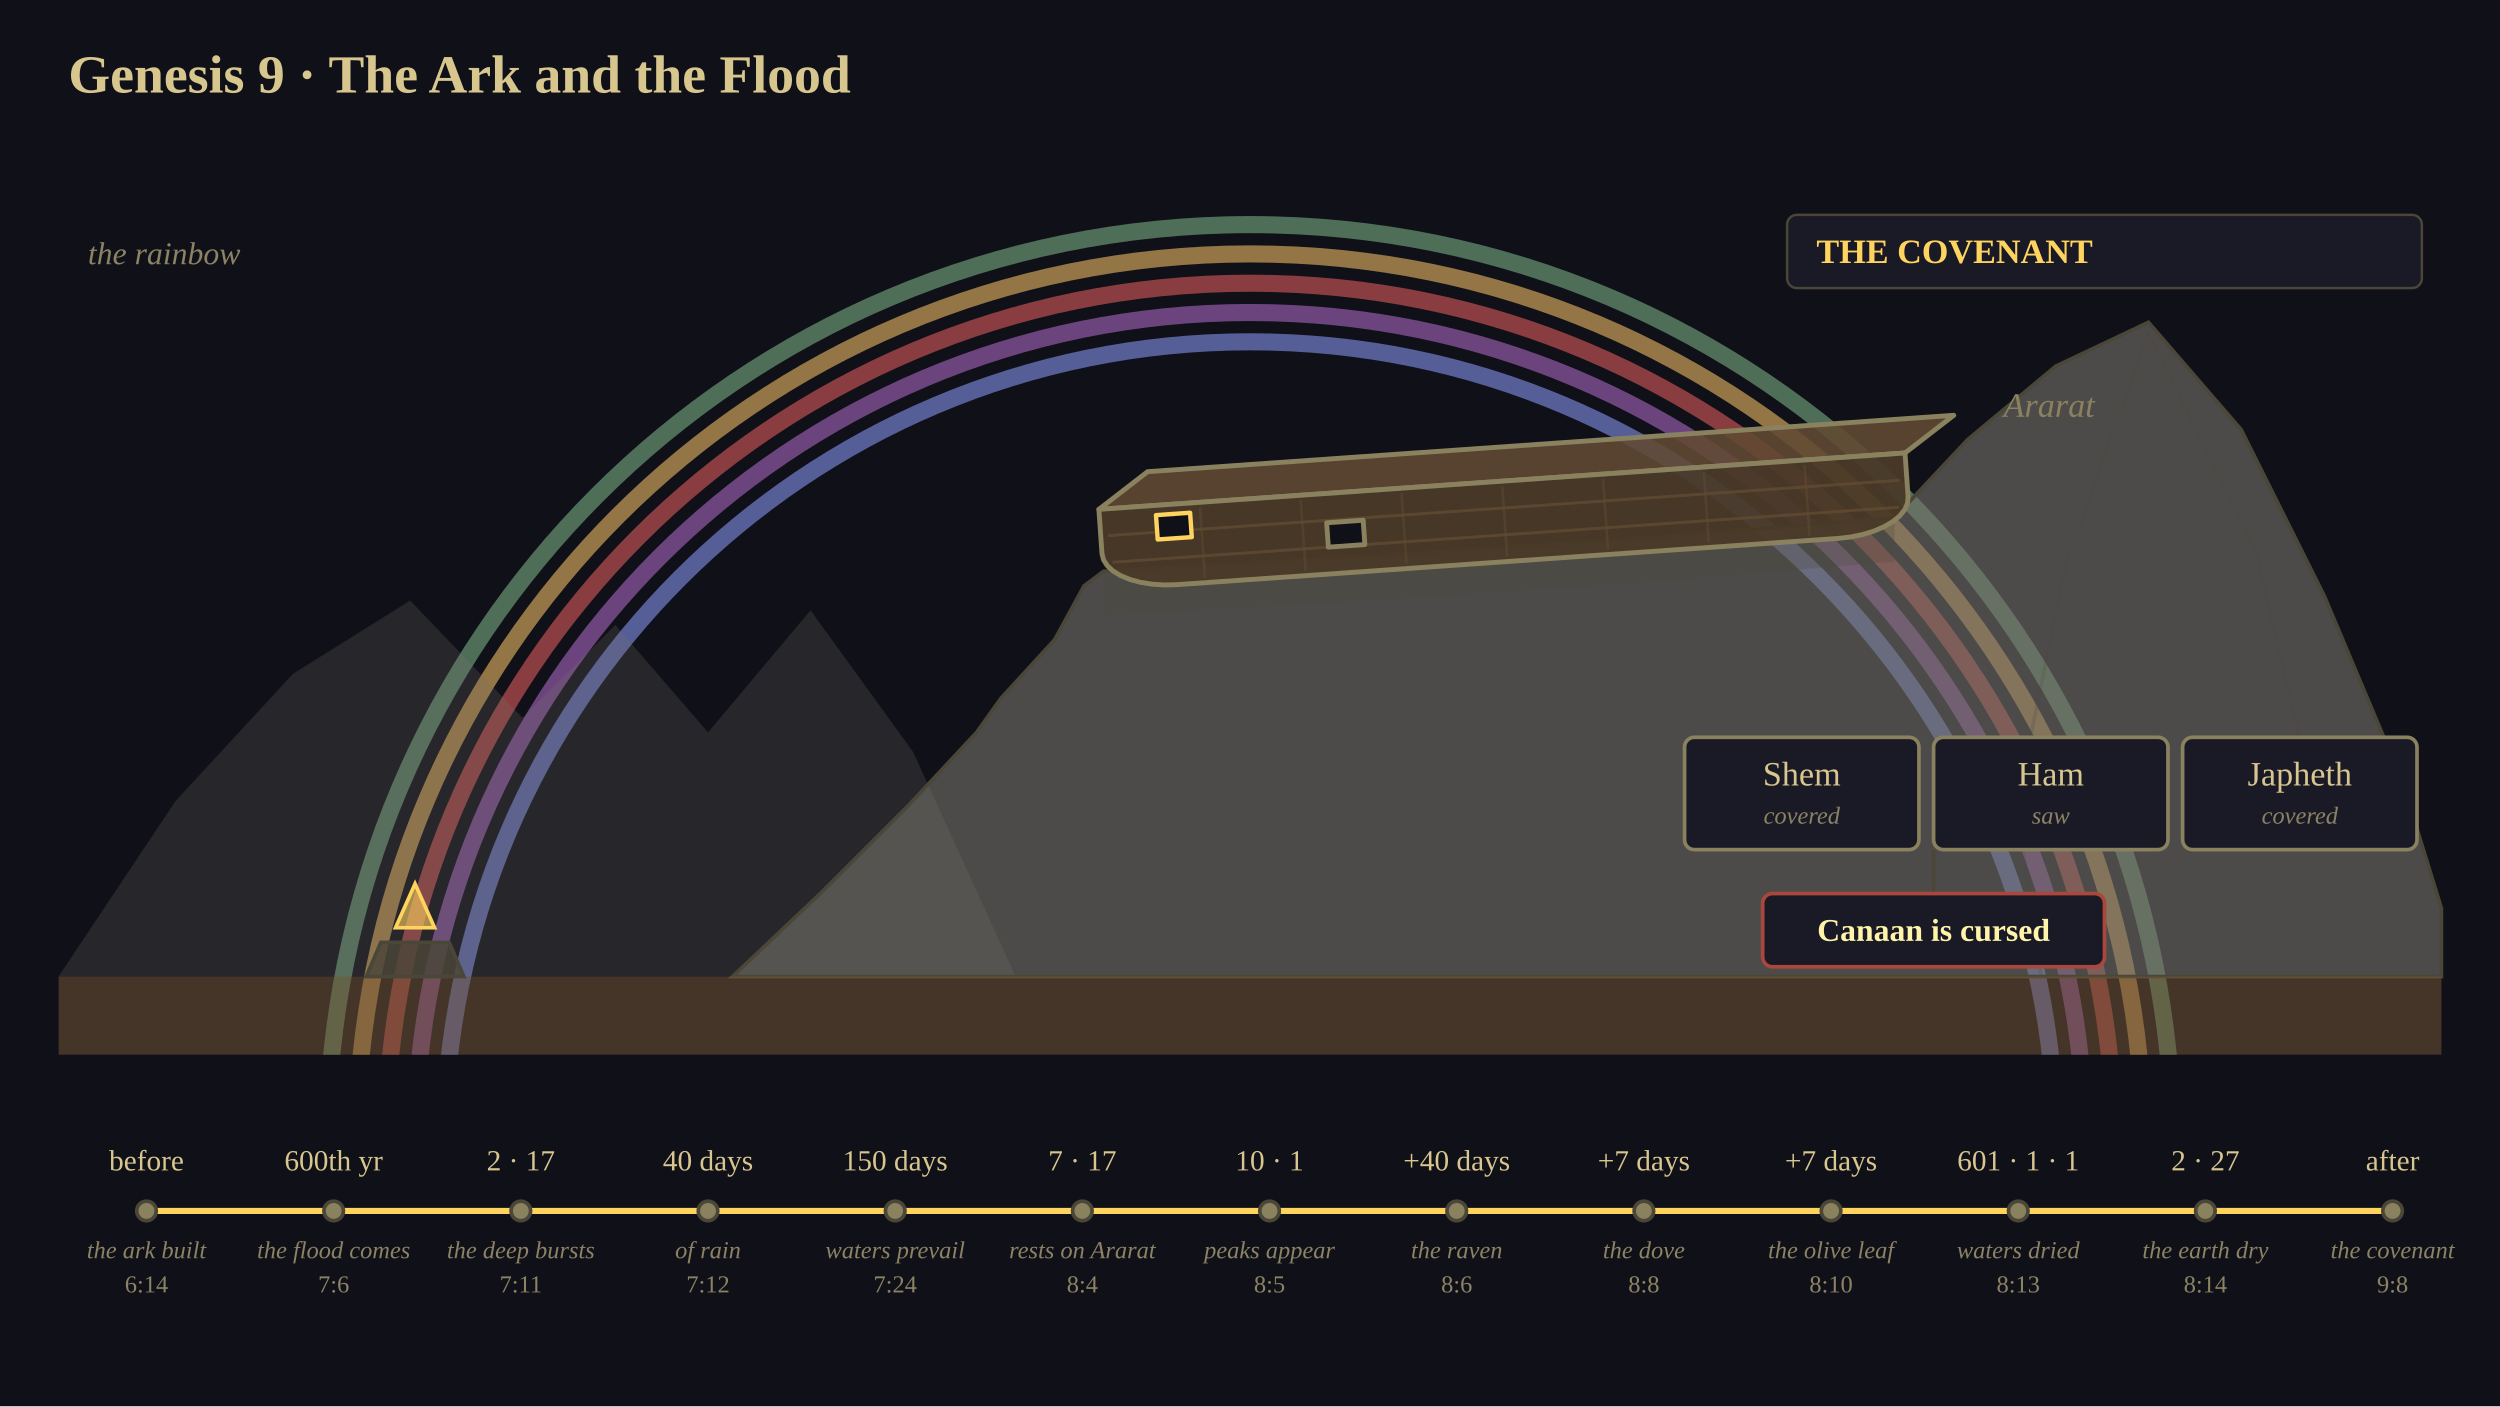
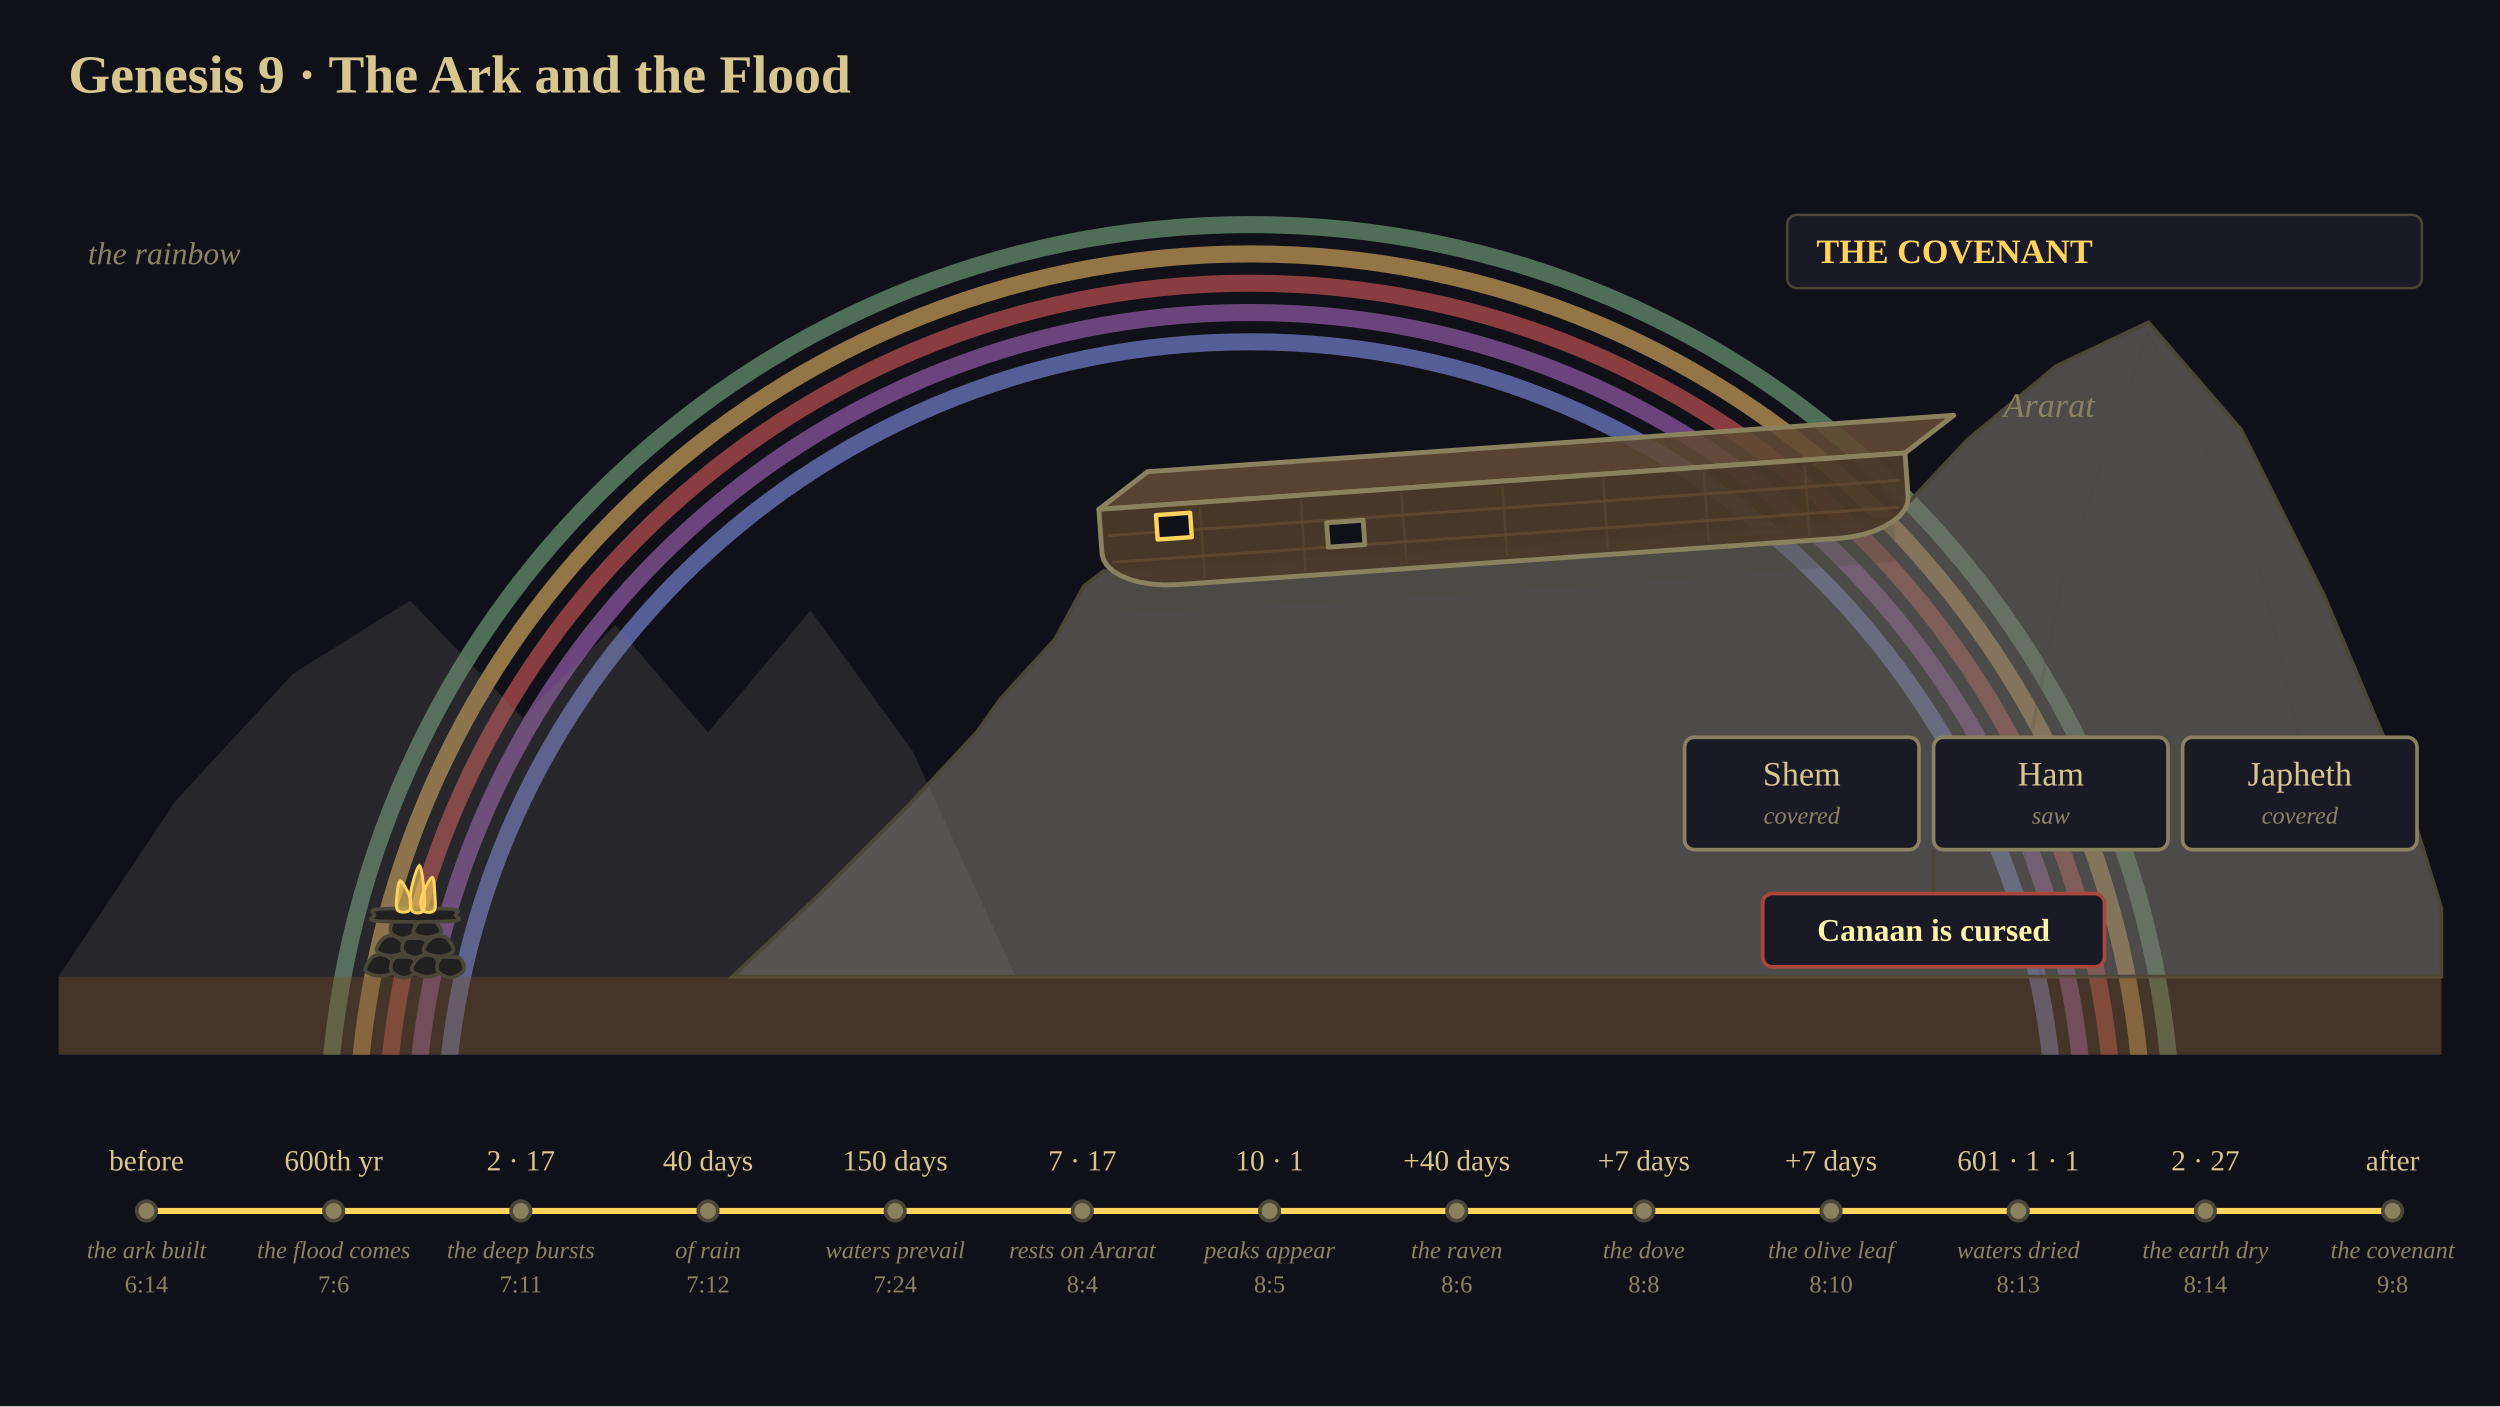
<svg xmlns="http://www.w3.org/2000/svg" viewBox="0 0 1024 576" width="1024" height="576" font-family="Georgia, 'Times New Roman', serif">
  <defs>
    <clipPath id="clip1">
      <rect x="0" y="0" width="976" height="350" />
    </clipPath>
  </defs>
  <rect x="0" y="0" width="1024" height="576" fill="rgb(16,16,24)" />
  <text x="28" y="24" font-size="22" text-anchor="start" dominant-baseline="text-before-edge" fill="rgb(216,198,143)" font-family="Georgia, 'Times New Roman', serif" font-weight="bold">Genesis 9 · The Ark and the Flood</text>
  <g clip-path="url(#clip1)" transform="translate(24,82)">
    <path d="M158,388 A330,330 0 0 1 818,388" fill="none" stroke="rgb(122,134,216)" stroke-width="7" stroke-opacity="0.667" />
    <path d="M146,388 A342,342 0 0 1 830,388" fill="none" stroke="rgb(154,95,176)" stroke-width="7" stroke-opacity="0.667" />
    <path d="M134,388 A354,354 0 0 1 842,388" fill="none" stroke="rgb(200,85,85)" stroke-width="7" stroke-opacity="0.667" />
    <path d="M122,388 A366,366 0 0 1 854,388" fill="none" stroke="rgb(214,168,92)" stroke-width="7" stroke-opacity="0.667" />
    <path d="M110,388 A378,378 0 0 1 866,388" fill="none" stroke="rgb(110,158,120)" stroke-width="7" stroke-opacity="0.667" />
  </g>
  <text x="36" y="100" font-size="13" text-anchor="start" dominant-baseline="text-before-edge" fill="rgb(140,130,100)" font-family="Georgia, 'Times New Roman', serif" font-style="italic">the rainbow</text>
  <polygon points="24,400 72,328 120,276 168,246 214,294 252,256 290,300 332,250 374,308 416,400" fill="rgb(120,116,108)" fill-opacity="0.227" />
  <polygon points="300,400 336,366 372,330 400,300 410,286 432,262 444,240 452,234 560,228 680,220 776,212 806,180 842,150 880,132 918,176 952,244 984,320 1000,372 1000,400" fill="rgb(120,116,108)" fill-opacity="0.588" stroke="rgb(74,70,56)" stroke-width="1.5" />
  <polygon points="452,234 560,228 680,220 776,212 776,230 680,238 560,246 452,252" fill="rgb(74,70,56)" fill-opacity="0.243" />
  <polyline points="880,136 846,232 826,330 836,400" stroke-linejoin="round" fill="none" stroke="rgb(74,70,56)" stroke-width="1.5" stroke-opacity="0.180" />
  <polyline points="880,136 924,226 946,320" stroke-linejoin="round" fill="none" stroke="rgb(74,70,56)" stroke-width="1.5" stroke-opacity="0.180" />
  <rect x="24" y="400" width="976" height="32" fill="rgb(120,88,58)" fill-opacity="0.510" />
  <text x="858" y="166" font-size="14" text-anchor="end" dominant-baseline="central" fill="rgb(138,129,95)" font-family="Georgia, 'Times New Roman', serif" font-style="italic">Ararat</text>
  <polygon points="450.1,208.63 780.29,185.54 800.27,170.1 470.07,193.19" stroke-linejoin="round" fill="rgb(96,74,50)" fill-opacity="0.882" stroke="rgb(138,129,95)" stroke-width="2" />
  <polygon points="450.1,208.63 780.29,185.54 781.56,203.64 781.56,203.64 781.29,206.25 780.12,208.83 778.1,211.33 775.27,213.65 771.74,215.73 767.6,217.51 762.98,218.93 758.02,219.95 752.88,220.53 482.12,239.47 476.94,239.6 471.89,239.28 467.12,238.52 462.78,237.34 458.99,235.77 455.87,233.86 453.51,231.67 452,229.27 451.37,226.73" stroke-linejoin="round" fill="rgb(74,58,40)" fill-opacity="0.941" stroke="rgb(138,129,95)" stroke-width="2" />
  <line x1="453.86" y1="219.39" x2="778.07" y2="196.72" stroke="rgb(96,74,50)" stroke-width="1.2" stroke-opacity="0.824" />
  <line x1="455.64" y1="230.29" x2="777.82" y2="207.76" stroke="rgb(96,74,50)" stroke-width="1.2" stroke-opacity="0.824" />
  <line x1="491.51" y1="207.73" x2="493.54" y2="236.66" stroke="rgb(96,74,50)" stroke-width="1" stroke-opacity="0.549" />
  <line x1="532.79" y1="204.85" x2="534.81" y2="233.78" stroke="rgb(96,74,50)" stroke-width="1" stroke-opacity="0.549" />
  <line x1="574.06" y1="201.96" x2="576.09" y2="230.89" stroke="rgb(96,74,50)" stroke-width="1" stroke-opacity="0.549" />
  <line x1="615.34" y1="199.08" x2="617.36" y2="228" stroke="rgb(96,74,50)" stroke-width="1" stroke-opacity="0.549" />
  <line x1="656.61" y1="196.19" x2="658.63" y2="225.12" stroke="rgb(96,74,50)" stroke-width="1" stroke-opacity="0.549" />
  <line x1="697.89" y1="193.3" x2="699.91" y2="222.23" stroke="rgb(96,74,50)" stroke-width="1" stroke-opacity="0.549" />
  <line x1="739.16" y1="190.42" x2="741.18" y2="219.35" stroke="rgb(96,74,50)" stroke-width="1" stroke-opacity="0.549" />
  <polygon points="543.39,214.13 558.36,213.08 559.05,223.06 544.09,224.11" stroke-linejoin="round" fill="rgb(16,16,24)" stroke="rgb(138,129,95)" stroke-width="2" />
  <polygon points="473.49,211 487.46,210.02 488.16,220 474.19,220.97" stroke-linejoin="round" fill="rgb(16,16,24)" stroke="rgb(255,212,94)" stroke-width="1.8" />
-   <polygon points="150,400 190,400 184,386 156,386" fill="rgb(74,70,56)" fill-opacity="0.824" stroke="rgb(74,70,56)" stroke-width="1.5" />
-   <polygon points="170,362 178,380 162,380" fill="rgb(255,212,94)" fill-opacity="0.588" stroke="rgb(255,212,94)" stroke-width="1.5" />
+   <polygon points="149.74,397.65 149.62,396.93 149.84,396.04 150.3,395.06 150.89,394.09 151.52,393.21 152.1,392.52 152.64,392.01 153.24,391.6 153.89,391.29 154.55,391.08 155.22,390.95 155.88,390.91 156.54,390.96 157.24,391.11 157.94,391.34 158.62,391.67 159.26,392.09 159.83,392.59 160.43,393.26 161.08,394.1 161.69,395.04 162.16,395.98 162.39,396.84 162.26,397.54 161.71,398.12 160.78,398.64 159.61,399.09 158.32,399.44 157.03,399.67 155.88,399.75 154.74,399.69 153.5,399.49 152.26,399.16 151.15,398.74 150.27,398.23" fill="rgb(33,32,33)" stroke="rgb(74,70,56)" stroke-width="1.5" />
+   <polygon points="160.31,397.56 160.09,396.8 160.07,395.91 160.23,394.96 160.51,394.05 160.88,393.25 161.29,392.66 161.8,392.28 162.43,392.06 163.16,391.96 163.92,391.94 164.68,391.95 165.4,391.97 166.1,391.96 166.85,391.96 167.59,392 168.29,392.11 168.91,392.34 169.42,392.72 169.85,393.32 170.26,394.11 170.58,395.02 170.78,395.96 170.8,396.84 170.59,397.59 170.09,398.27 169.33,398.94 168.38,399.57 167.35,400.09 166.33,400.44 165.4,400.56 164.47,400.43 163.47,400.08 162.47,399.55 161.55,398.92 160.81,398.24" fill="rgb(33,32,33)" stroke="rgb(74,70,56)" stroke-width="1.5" />
+   <polygon points="168.73,397.58 168.61,396.87 168.82,396 169.28,395.07 169.87,394.15 170.5,393.32 171.07,392.66 171.63,392.17 172.25,391.79 172.91,391.49 173.6,391.28 174.27,391.15 174.91,391.1 175.54,391.1 176.18,391.17 176.81,391.31 177.42,391.56 177.99,391.91 178.5,392.39 179.05,393.07 179.65,393.95 180.21,394.95 180.65,395.97 180.85,396.9 180.74,397.65 180.24,398.27 179.41,398.84 178.35,399.32 177.18,399.7 176,399.95 174.91,400.03 173.8,399.93 172.56,399.66 171.31,399.26 170.17,398.76 169.27,398.19" fill="rgb(33,32,33)" stroke="rgb(74,70,56)" stroke-width="1.5" />
+   <polygon points="179.18,397.66 178.96,396.9 178.96,395.98 179.13,394.99 179.44,394.03 179.83,393.2 180.26,392.59 180.78,392.23 181.42,392.03 182.14,391.96 182.91,391.97 183.69,392.02 184.43,392.05 185.18,392.06 185.98,392.05 186.79,392.09 187.55,392.2 188.22,392.42 188.76,392.79 189.19,393.37 189.58,394.15 189.88,395.04 190.05,395.96 190.03,396.83 189.79,397.56 189.27,398.21 188.48,398.85 187.5,399.44 186.45,399.93 185.39,400.26 184.43,400.39 183.47,400.29 182.44,399.98 181.4,399.52 180.46,398.95 179.69,398.31" fill="rgb(33,32,33)" stroke="rgb(74,70,56)" stroke-width="1.5" />
+   <polygon points="154.34,389.54 154.23,388.87 154.44,388.03 154.87,387.12 155.44,386.21 156.04,385.4 156.58,384.75 157.1,384.28 157.67,383.9 158.28,383.61 158.92,383.4 159.55,383.29 160.18,383.25 160.81,383.3 161.47,383.43 162.13,383.65 162.78,383.96 163.39,384.35 163.93,384.82 164.5,385.44 165.12,386.23 165.7,387.1 166.15,387.98 166.36,388.78 166.24,389.44 165.71,389.98 164.83,390.47 163.72,390.88 162.49,391.21 161.27,391.42 160.18,391.5 159.1,391.44 157.92,391.25 156.74,390.95 155.68,390.55 154.85,390.08" fill="rgb(33,32,33)" stroke="rgb(74,70,56)" stroke-width="1.5" />
+   <polygon points="164.92,389.46 164.69,388.76 164.68,387.93 164.83,387.05 165.12,386.21 165.49,385.47 165.9,384.91 166.4,384.57 167.04,384.36 167.76,384.27 168.52,384.24 169.29,384.26 170,384.28 170.71,384.27 171.45,384.27 172.19,384.3 172.9,384.41 173.52,384.62 174.02,384.97 174.46,385.53 174.86,386.26 175.18,387.11 175.38,387.98 175.4,388.8 175.19,389.5 174.7,390.12 173.93,390.75 172.99,391.33 171.96,391.81 170.93,392.14 170,392.26 169.08,392.13 168.07,391.8 167.07,391.32 166.16,390.73 165.41,390.1" fill="rgb(33,32,33)" stroke="rgb(74,70,56)" stroke-width="1.5" />
+   <polygon points="173.64,389.47 173.52,388.81 173.74,388 174.19,387.13 174.78,386.27 175.41,385.49 175.99,384.88 176.54,384.43 177.16,384.07 177.83,383.79 178.51,383.6 179.18,383.48 179.82,383.42 180.45,383.43 181.09,383.49 181.72,383.63 182.33,383.85 182.9,384.18 183.42,384.63 183.96,385.26 184.56,386.09 185.13,387.02 185.56,387.97 185.77,388.84 185.66,389.54 185.16,390.12 184.32,390.65 183.27,391.1 182.09,391.45 180.91,391.68 179.82,391.76 178.71,391.67 177.47,391.42 176.22,391.04 175.08,390.57 174.18,390.04" fill="rgb(33,32,33)" stroke="rgb(74,70,56)" stroke-width="1.5" />
+   <polygon points="160.11,381.88 159.91,381.18 159.9,380.32 160.07,379.4 160.36,378.52 160.73,377.75 161.14,377.18 161.63,376.84 162.24,376.66 162.92,376.59 163.65,376.6 164.39,376.65 165.09,376.68 165.8,376.68 166.56,376.68 167.32,376.71 168.05,376.81 168.68,377.02 169.19,377.36 169.6,377.9 169.97,378.62 170.25,379.45 170.41,380.31 170.4,381.11 170.17,381.79 169.67,382.39 168.92,382.99 168,383.54 167,383.99 166,384.3 165.09,384.42 164.18,384.32 163.2,384.04 162.22,383.61 161.32,383.08 160.6,382.49" fill="rgb(33,32,33)" stroke="rgb(74,70,56)" stroke-width="1.5" />
+   <polygon points="169.39,382.04 169.28,381.42 169.48,380.64 169.89,379.8 170.42,378.95 170.99,378.19 171.51,377.6 172,377.16 172.54,376.8 173.12,376.53 173.72,376.34 174.32,376.23 174.91,376.2 175.51,376.25 176.14,376.37 176.77,376.57 177.38,376.86 177.95,377.22 178.47,377.66 179.01,378.24 179.6,378.97 180.15,379.77 180.57,380.59 180.77,381.34 180.66,381.95 180.16,382.45 179.32,382.9 178.27,383.29 177.11,383.59 175.95,383.79 174.91,383.86 173.89,383.81 172.77,383.63 171.66,383.35 170.65,382.98 169.86,382.54" fill="rgb(33,32,33)" stroke="rgb(74,70,56)" stroke-width="1.5" />
+   <polygon points="154.65,377.28 158.4,377.45 163.79,377.56 170,377.59 176.21,377.56 181.6,377.45 185.35,377.28 187.3,377.02 188.06,376.65 188,376.21 187.49,375.74 186.89,375.26 186.58,374.83 186.77,374.39 187.21,373.92 187.58,373.45 187.51,373.01 186.68,372.64 184.74,372.37 181.1,372.2 175.94,372.1 170,372.06 164.06,372.1 158.9,372.2 155.26,372.37 153.32,372.64 152.49,373.01 152.42,373.45 152.79,373.92 153.23,374.39 153.42,374.83 153.11,375.26 152.51,375.74 152,376.21 151.94,376.65 152.7,377.02" fill="rgb(33,32,33)" stroke="rgb(74,70,56)" stroke-width="1.5" />
+   <polygon points="162.98,372.98 162.63,372.45 162.44,371.73 162.36,370.87 162.36,369.91 162.42,368.9 162.5,367.88 162.6,366.66 162.74,365.16 162.94,363.61 163.19,362.22 163.52,361.22 163.93,360.83 164.5,361.18 165.23,362.12 166.04,363.46 166.82,364.96 167.48,366.42 167.92,367.64 168.17,368.67 168.3,369.72 168.3,370.74 168.19,371.65 167.96,372.42 167.61,372.98 167.04,373.35 166.23,373.57 165.3,373.64 164.37,373.56 163.56,373.34" fill="rgb(255,212,94)" fill-opacity="0.588" stroke="rgb(255,212,94)" stroke-width="1.2" />
+   <polygon points="168.72,372.98 168.36,372.18 168.11,371.09 167.97,369.78 167.95,368.33 168.04,366.8 168.24,365.25 168.62,363.4 169.18,361.13 169.85,358.78 170.56,356.68 171.22,355.16 171.76,354.56 172.19,355.09 172.6,356.53 172.95,358.55 173.26,360.83 173.5,363.05 173.67,364.88 173.8,366.45 173.89,368.05 173.92,369.58 173.86,370.97 173.68,372.13 173.35,372.98 172.78,373.54 171.97,373.87 171.05,373.97 170.12,373.86 169.3,373.53" fill="rgb(255,212,94)" fill-opacity="0.588" stroke="rgb(255,212,94)" stroke-width="1.2" />
+   <polygon points="173.19,372.98 172.82,372.39 172.55,371.58 172.39,370.62 172.36,369.54 172.47,368.41 172.71,367.26 173.19,365.89 173.91,364.21 174.77,362.47 175.65,360.92 176.43,359.8 177.02,359.35 177.41,359.75 177.69,360.81 177.87,362.3 177.99,363.99 178.08,365.63 178.14,366.99 178.22,368.15 178.3,369.33 178.34,370.46 178.3,371.49 178.14,372.35 177.82,372.98 177.25,373.4 176.44,373.64 175.52,373.72 174.59,373.63 173.77,373.39" fill="rgb(255,212,94)" fill-opacity="0.588" stroke="rgb(255,212,94)" stroke-width="1.2" />
  <rect x="690" y="302" width="96" height="46" rx="4" fill="rgb(26,26,38)" stroke="rgb(138,129,95)" stroke-width="1.5" />
  <text x="738" y="317" font-size="14" text-anchor="middle" dominant-baseline="central" fill="rgb(216,198,143)" font-family="Georgia, 'Times New Roman', serif">Shem</text>
  <text x="738" y="334" font-size="10" text-anchor="middle" dominant-baseline="central" fill="rgb(140,130,100)" font-family="Georgia, 'Times New Roman', serif" font-style="italic">covered</text>
  <rect x="792" y="302" width="96" height="46" rx="4" fill="rgb(26,26,38)" stroke="rgb(138,129,95)" stroke-width="1.5" />
  <text x="840" y="317" font-size="14" text-anchor="middle" dominant-baseline="central" fill="rgb(216,198,143)" font-family="Georgia, 'Times New Roman', serif">Ham</text>
  <text x="840" y="334" font-size="10" text-anchor="middle" dominant-baseline="central" fill="rgb(140,130,100)" font-family="Georgia, 'Times New Roman', serif" font-style="italic">saw</text>
  <rect x="894" y="302" width="96" height="46" rx="4" fill="rgb(26,26,38)" stroke="rgb(138,129,95)" stroke-width="1.5" />
  <text x="942" y="317" font-size="14" text-anchor="middle" dominant-baseline="central" fill="rgb(216,198,143)" font-family="Georgia, 'Times New Roman', serif">Japheth</text>
  <text x="942" y="334" font-size="10" text-anchor="middle" dominant-baseline="central" fill="rgb(140,130,100)" font-family="Georgia, 'Times New Roman', serif" font-style="italic">covered</text>
  <line x1="792" y1="348" x2="792" y2="366" stroke="rgb(74,70,56)" stroke-width="1.5" />
  <rect x="722" y="366" width="140" height="30" rx="4" fill="rgb(26,26,38)" stroke="rgb(170,70,60)" stroke-width="1.5" />
  <text x="792" y="381" font-size="13" text-anchor="middle" dominant-baseline="central" fill="rgb(255,244,170)" font-family="Georgia, 'Times New Roman', serif" font-weight="bold">Canaan is cursed</text>
  <rect x="732" y="88" width="260" height="30" rx="4" fill="rgb(26,26,38)" stroke="rgb(74,70,56)" stroke-width="1" />
  <text x="744" y="103" font-size="14" text-anchor="start" dominant-baseline="central" fill="rgb(255,212,94)" font-family="Georgia, 'Times New Roman', serif" font-weight="bold">THE COVENANT</text>
  <line x1="60" y1="496" x2="980" y2="496" stroke="rgb(74,70,56)" stroke-width="2" />
  <line x1="60" y1="496" x2="980" y2="496" stroke="rgb(255,212,94)" stroke-width="2.5" />
  <circle cx="60" cy="496" r="4" fill="rgb(138,129,95)" stroke="rgb(74,70,56)" stroke-width="1.5" />
  <text x="60" y="482" font-size="12" text-anchor="middle" dominant-baseline="text-after-edge" fill="rgb(216,198,143)" font-family="Georgia, 'Times New Roman', serif">before</text>
  <text x="60" y="512" font-size="10" text-anchor="middle" dominant-baseline="central" fill="rgb(140,130,100)" font-family="Georgia, 'Times New Roman', serif" font-style="italic">the ark built</text>
  <text x="60" y="526" font-size="10" text-anchor="middle" dominant-baseline="central" fill="rgb(140,130,100)" font-family="Georgia, 'Times New Roman', serif">6:14</text>
  <circle cx="136.67" cy="496" r="4" fill="rgb(138,129,95)" stroke="rgb(74,70,56)" stroke-width="1.5" />
  <text x="136.67" y="482" font-size="12" text-anchor="middle" dominant-baseline="text-after-edge" fill="rgb(216,198,143)" font-family="Georgia, 'Times New Roman', serif">600th yr</text>
  <text x="136.67" y="512" font-size="10" text-anchor="middle" dominant-baseline="central" fill="rgb(140,130,100)" font-family="Georgia, 'Times New Roman', serif" font-style="italic">the flood comes</text>
  <text x="136.67" y="526" font-size="10" text-anchor="middle" dominant-baseline="central" fill="rgb(140,130,100)" font-family="Georgia, 'Times New Roman', serif">7:6</text>
  <circle cx="213.33" cy="496" r="4" fill="rgb(138,129,95)" stroke="rgb(74,70,56)" stroke-width="1.5" />
  <text x="213.33" y="482" font-size="12" text-anchor="middle" dominant-baseline="text-after-edge" fill="rgb(216,198,143)" font-family="Georgia, 'Times New Roman', serif">2 · 17</text>
  <text x="213.33" y="512" font-size="10" text-anchor="middle" dominant-baseline="central" fill="rgb(140,130,100)" font-family="Georgia, 'Times New Roman', serif" font-style="italic">the deep bursts</text>
  <text x="213.33" y="526" font-size="10" text-anchor="middle" dominant-baseline="central" fill="rgb(140,130,100)" font-family="Georgia, 'Times New Roman', serif">7:11</text>
  <circle cx="290" cy="496" r="4" fill="rgb(138,129,95)" stroke="rgb(74,70,56)" stroke-width="1.5" />
  <text x="290" y="482" font-size="12" text-anchor="middle" dominant-baseline="text-after-edge" fill="rgb(216,198,143)" font-family="Georgia, 'Times New Roman', serif">40 days</text>
  <text x="290" y="512" font-size="10" text-anchor="middle" dominant-baseline="central" fill="rgb(140,130,100)" font-family="Georgia, 'Times New Roman', serif" font-style="italic">of rain</text>
  <text x="290" y="526" font-size="10" text-anchor="middle" dominant-baseline="central" fill="rgb(140,130,100)" font-family="Georgia, 'Times New Roman', serif">7:12</text>
  <circle cx="366.67" cy="496" r="4" fill="rgb(138,129,95)" stroke="rgb(74,70,56)" stroke-width="1.5" />
  <text x="366.67" y="482" font-size="12" text-anchor="middle" dominant-baseline="text-after-edge" fill="rgb(216,198,143)" font-family="Georgia, 'Times New Roman', serif">150 days</text>
  <text x="366.67" y="512" font-size="10" text-anchor="middle" dominant-baseline="central" fill="rgb(140,130,100)" font-family="Georgia, 'Times New Roman', serif" font-style="italic">waters prevail</text>
  <text x="366.67" y="526" font-size="10" text-anchor="middle" dominant-baseline="central" fill="rgb(140,130,100)" font-family="Georgia, 'Times New Roman', serif">7:24</text>
  <circle cx="443.33" cy="496" r="4" fill="rgb(138,129,95)" stroke="rgb(74,70,56)" stroke-width="1.5" />
  <text x="443.33" y="482" font-size="12" text-anchor="middle" dominant-baseline="text-after-edge" fill="rgb(216,198,143)" font-family="Georgia, 'Times New Roman', serif">7 · 17</text>
  <text x="443.33" y="512" font-size="10" text-anchor="middle" dominant-baseline="central" fill="rgb(140,130,100)" font-family="Georgia, 'Times New Roman', serif" font-style="italic">rests on Ararat</text>
  <text x="443.33" y="526" font-size="10" text-anchor="middle" dominant-baseline="central" fill="rgb(140,130,100)" font-family="Georgia, 'Times New Roman', serif">8:4</text>
  <circle cx="520" cy="496" r="4" fill="rgb(138,129,95)" stroke="rgb(74,70,56)" stroke-width="1.5" />
  <text x="520" y="482" font-size="12" text-anchor="middle" dominant-baseline="text-after-edge" fill="rgb(216,198,143)" font-family="Georgia, 'Times New Roman', serif">10 · 1</text>
  <text x="520" y="512" font-size="10" text-anchor="middle" dominant-baseline="central" fill="rgb(140,130,100)" font-family="Georgia, 'Times New Roman', serif" font-style="italic">peaks appear</text>
  <text x="520" y="526" font-size="10" text-anchor="middle" dominant-baseline="central" fill="rgb(140,130,100)" font-family="Georgia, 'Times New Roman', serif">8:5</text>
  <circle cx="596.67" cy="496" r="4" fill="rgb(138,129,95)" stroke="rgb(74,70,56)" stroke-width="1.5" />
  <text x="596.67" y="482" font-size="12" text-anchor="middle" dominant-baseline="text-after-edge" fill="rgb(216,198,143)" font-family="Georgia, 'Times New Roman', serif">+40 days</text>
  <text x="596.67" y="512" font-size="10" text-anchor="middle" dominant-baseline="central" fill="rgb(140,130,100)" font-family="Georgia, 'Times New Roman', serif" font-style="italic">the raven</text>
  <text x="596.67" y="526" font-size="10" text-anchor="middle" dominant-baseline="central" fill="rgb(140,130,100)" font-family="Georgia, 'Times New Roman', serif">8:6</text>
  <circle cx="673.33" cy="496" r="4" fill="rgb(138,129,95)" stroke="rgb(74,70,56)" stroke-width="1.5" />
  <text x="673.33" y="482" font-size="12" text-anchor="middle" dominant-baseline="text-after-edge" fill="rgb(216,198,143)" font-family="Georgia, 'Times New Roman', serif">+7 days</text>
  <text x="673.33" y="512" font-size="10" text-anchor="middle" dominant-baseline="central" fill="rgb(140,130,100)" font-family="Georgia, 'Times New Roman', serif" font-style="italic">the dove</text>
  <text x="673.33" y="526" font-size="10" text-anchor="middle" dominant-baseline="central" fill="rgb(140,130,100)" font-family="Georgia, 'Times New Roman', serif">8:8</text>
  <circle cx="750" cy="496" r="4" fill="rgb(138,129,95)" stroke="rgb(74,70,56)" stroke-width="1.5" />
  <text x="750" y="482" font-size="12" text-anchor="middle" dominant-baseline="text-after-edge" fill="rgb(216,198,143)" font-family="Georgia, 'Times New Roman', serif">+7 days</text>
  <text x="750" y="512" font-size="10" text-anchor="middle" dominant-baseline="central" fill="rgb(140,130,100)" font-family="Georgia, 'Times New Roman', serif" font-style="italic">the olive leaf</text>
  <text x="750" y="526" font-size="10" text-anchor="middle" dominant-baseline="central" fill="rgb(140,130,100)" font-family="Georgia, 'Times New Roman', serif">8:10</text>
  <circle cx="826.67" cy="496" r="4" fill="rgb(138,129,95)" stroke="rgb(74,70,56)" stroke-width="1.5" />
  <text x="826.67" y="482" font-size="12" text-anchor="middle" dominant-baseline="text-after-edge" fill="rgb(216,198,143)" font-family="Georgia, 'Times New Roman', serif">601 · 1 · 1</text>
  <text x="826.67" y="512" font-size="10" text-anchor="middle" dominant-baseline="central" fill="rgb(140,130,100)" font-family="Georgia, 'Times New Roman', serif" font-style="italic">waters dried</text>
  <text x="826.67" y="526" font-size="10" text-anchor="middle" dominant-baseline="central" fill="rgb(140,130,100)" font-family="Georgia, 'Times New Roman', serif">8:13</text>
  <circle cx="903.33" cy="496" r="4" fill="rgb(138,129,95)" stroke="rgb(74,70,56)" stroke-width="1.5" />
  <text x="903.33" y="482" font-size="12" text-anchor="middle" dominant-baseline="text-after-edge" fill="rgb(216,198,143)" font-family="Georgia, 'Times New Roman', serif">2 · 27</text>
  <text x="903.33" y="512" font-size="10" text-anchor="middle" dominant-baseline="central" fill="rgb(140,130,100)" font-family="Georgia, 'Times New Roman', serif" font-style="italic">the earth dry</text>
  <text x="903.33" y="526" font-size="10" text-anchor="middle" dominant-baseline="central" fill="rgb(140,130,100)" font-family="Georgia, 'Times New Roman', serif">8:14</text>
  <circle cx="980" cy="496" r="4" fill="rgb(138,129,95)" stroke="rgb(74,70,56)" stroke-width="1.5" />
  <text x="980" y="482" font-size="12" text-anchor="middle" dominant-baseline="text-after-edge" fill="rgb(216,198,143)" font-family="Georgia, 'Times New Roman', serif">after</text>
  <text x="980" y="512" font-size="10" text-anchor="middle" dominant-baseline="central" fill="rgb(140,130,100)" font-family="Georgia, 'Times New Roman', serif" font-style="italic">the covenant</text>
  <text x="980" y="526" font-size="10" text-anchor="middle" dominant-baseline="central" fill="rgb(140,130,100)" font-family="Georgia, 'Times New Roman', serif">9:8</text>
</svg>
